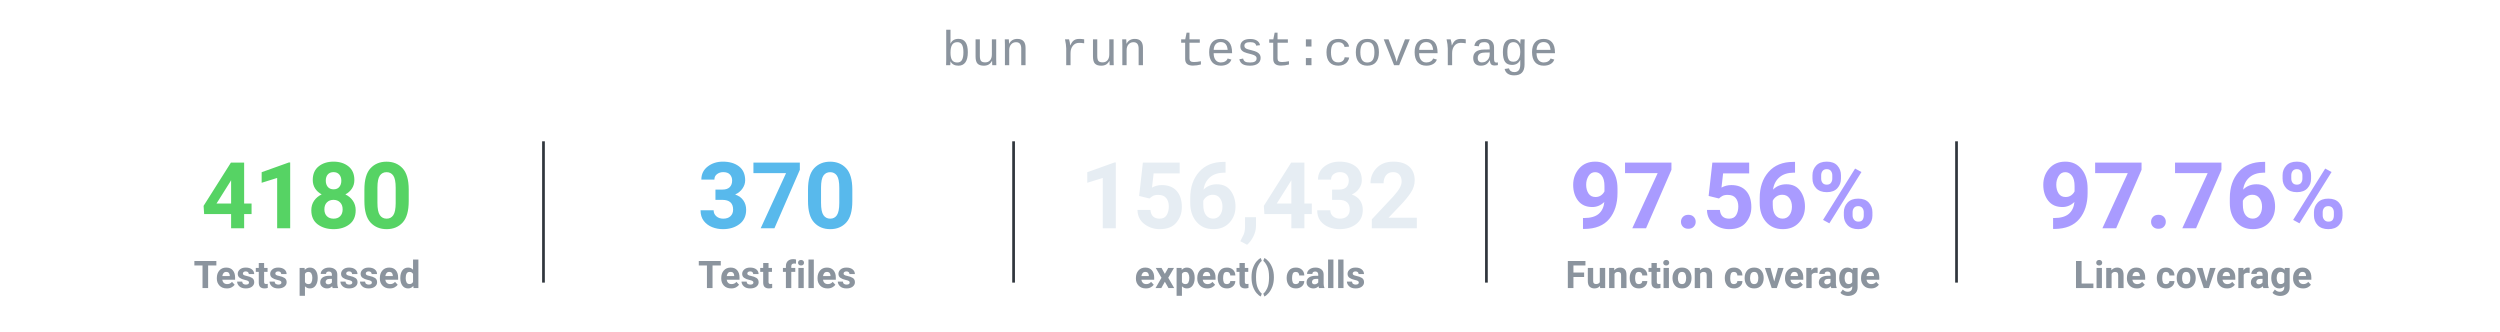
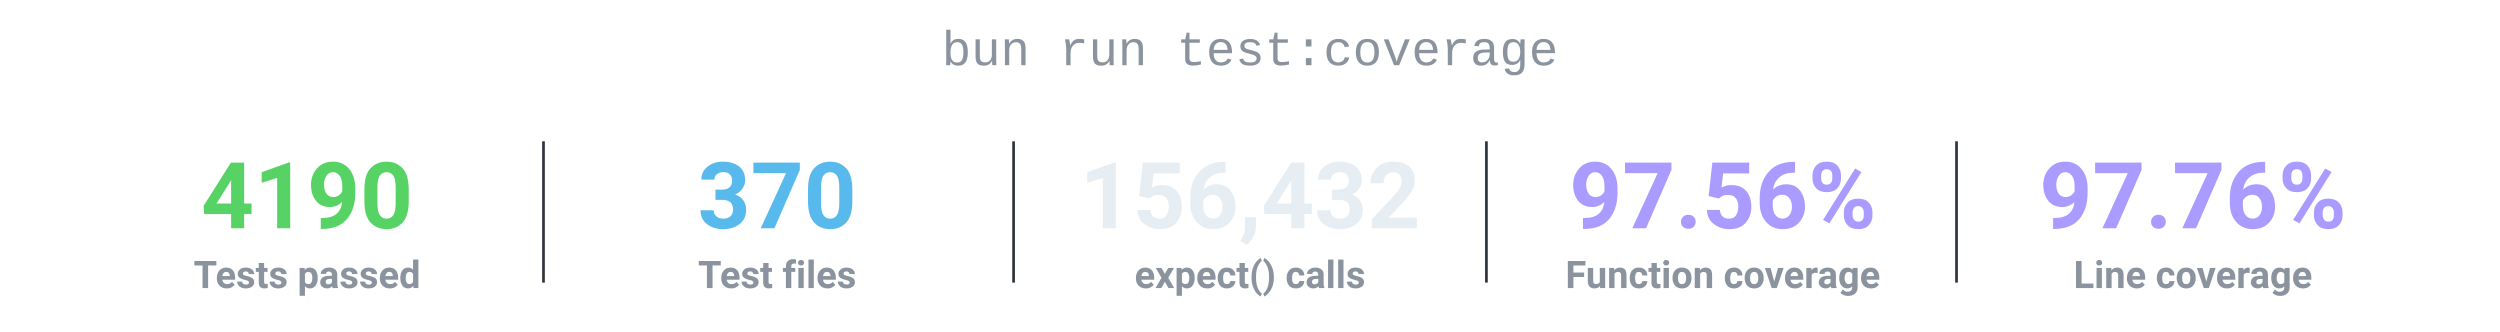
- <svg xmlns="http://www.w3.org/2000/svg" viewBox="0 0 920 122" width="920" height="122" role="img" aria-label="bun run test:coverage — 4180 tests passed, 370 test files, 156,432 expect() calls, 97.56% function coverage, 97.76% line coverage">
+ <svg xmlns="http://www.w3.org/2000/svg" viewBox="0 0 920 122" width="920" height="122" role="img" aria-label="bun run test:coverage — 4190 tests passed, 370 test files, 156,432 expect() calls, 97.56% function coverage, 97.76% line coverage">
  <style>
    .cmd { font-family: ui-monospace, SFMono-Regular, 'SF Mono', Menlo, Consolas, 'Liberation Mono', monospace; font-weight: 500; font-size: 18px; }
    .val { font-family: system-ui, -apple-system, BlinkMacSystemFont, 'Segoe UI', Roboto, sans-serif; font-weight: 700; font-size: 34px; }
    .lbl { font-family: system-ui, -apple-system, BlinkMacSystemFont, 'Segoe UI', Roboto, sans-serif; font-weight: 600; font-size: 14px; }
  </style>
  <text x="460" y="24" text-anchor="middle" class="cmd" fill="#8b949e">bun run test:coverage</text>
  <line x1="200" y1="52" x2="200" y2="104" stroke="#30363d" stroke-width="1" />
  <line x1="373" y1="52" x2="373" y2="104" stroke="#30363d" stroke-width="1" />
  <line x1="547" y1="52" x2="547" y2="104" stroke="#30363d" stroke-width="1" />
  <line x1="720" y1="52" x2="720" y2="104" stroke="#30363d" stroke-width="1" />
-   <text x="113" y="84" text-anchor="middle" class="val" fill="#56d364">4180</text>
+   <text x="113" y="84" text-anchor="middle" class="val" fill="#56d364">4190</text>
  <text x="113" y="106" text-anchor="middle" class="lbl" fill="#8b949e">Tests passed</text>
  <text x="286" y="84" text-anchor="middle" class="val" fill="#58b9ec">370</text>
  <text x="286" y="106" text-anchor="middle" class="lbl" fill="#8b949e">Test files</text>
  <text x="460" y="84" text-anchor="middle" class="val" fill="#e6edf3">156,432</text>
  <text x="460" y="106" text-anchor="middle" class="lbl" fill="#8b949e">expect() calls</text>
  <text x="634" y="84" text-anchor="middle" class="val" fill="#a99bff">97.56%</text>
  <text x="634" y="106" text-anchor="middle" class="lbl" fill="#8b949e">Function coverage</text>
  <text x="807" y="84" text-anchor="middle" class="val" fill="#a99bff">97.76%</text>
  <text x="807" y="106" text-anchor="middle" class="lbl" fill="#8b949e">Line coverage</text>
</svg>
